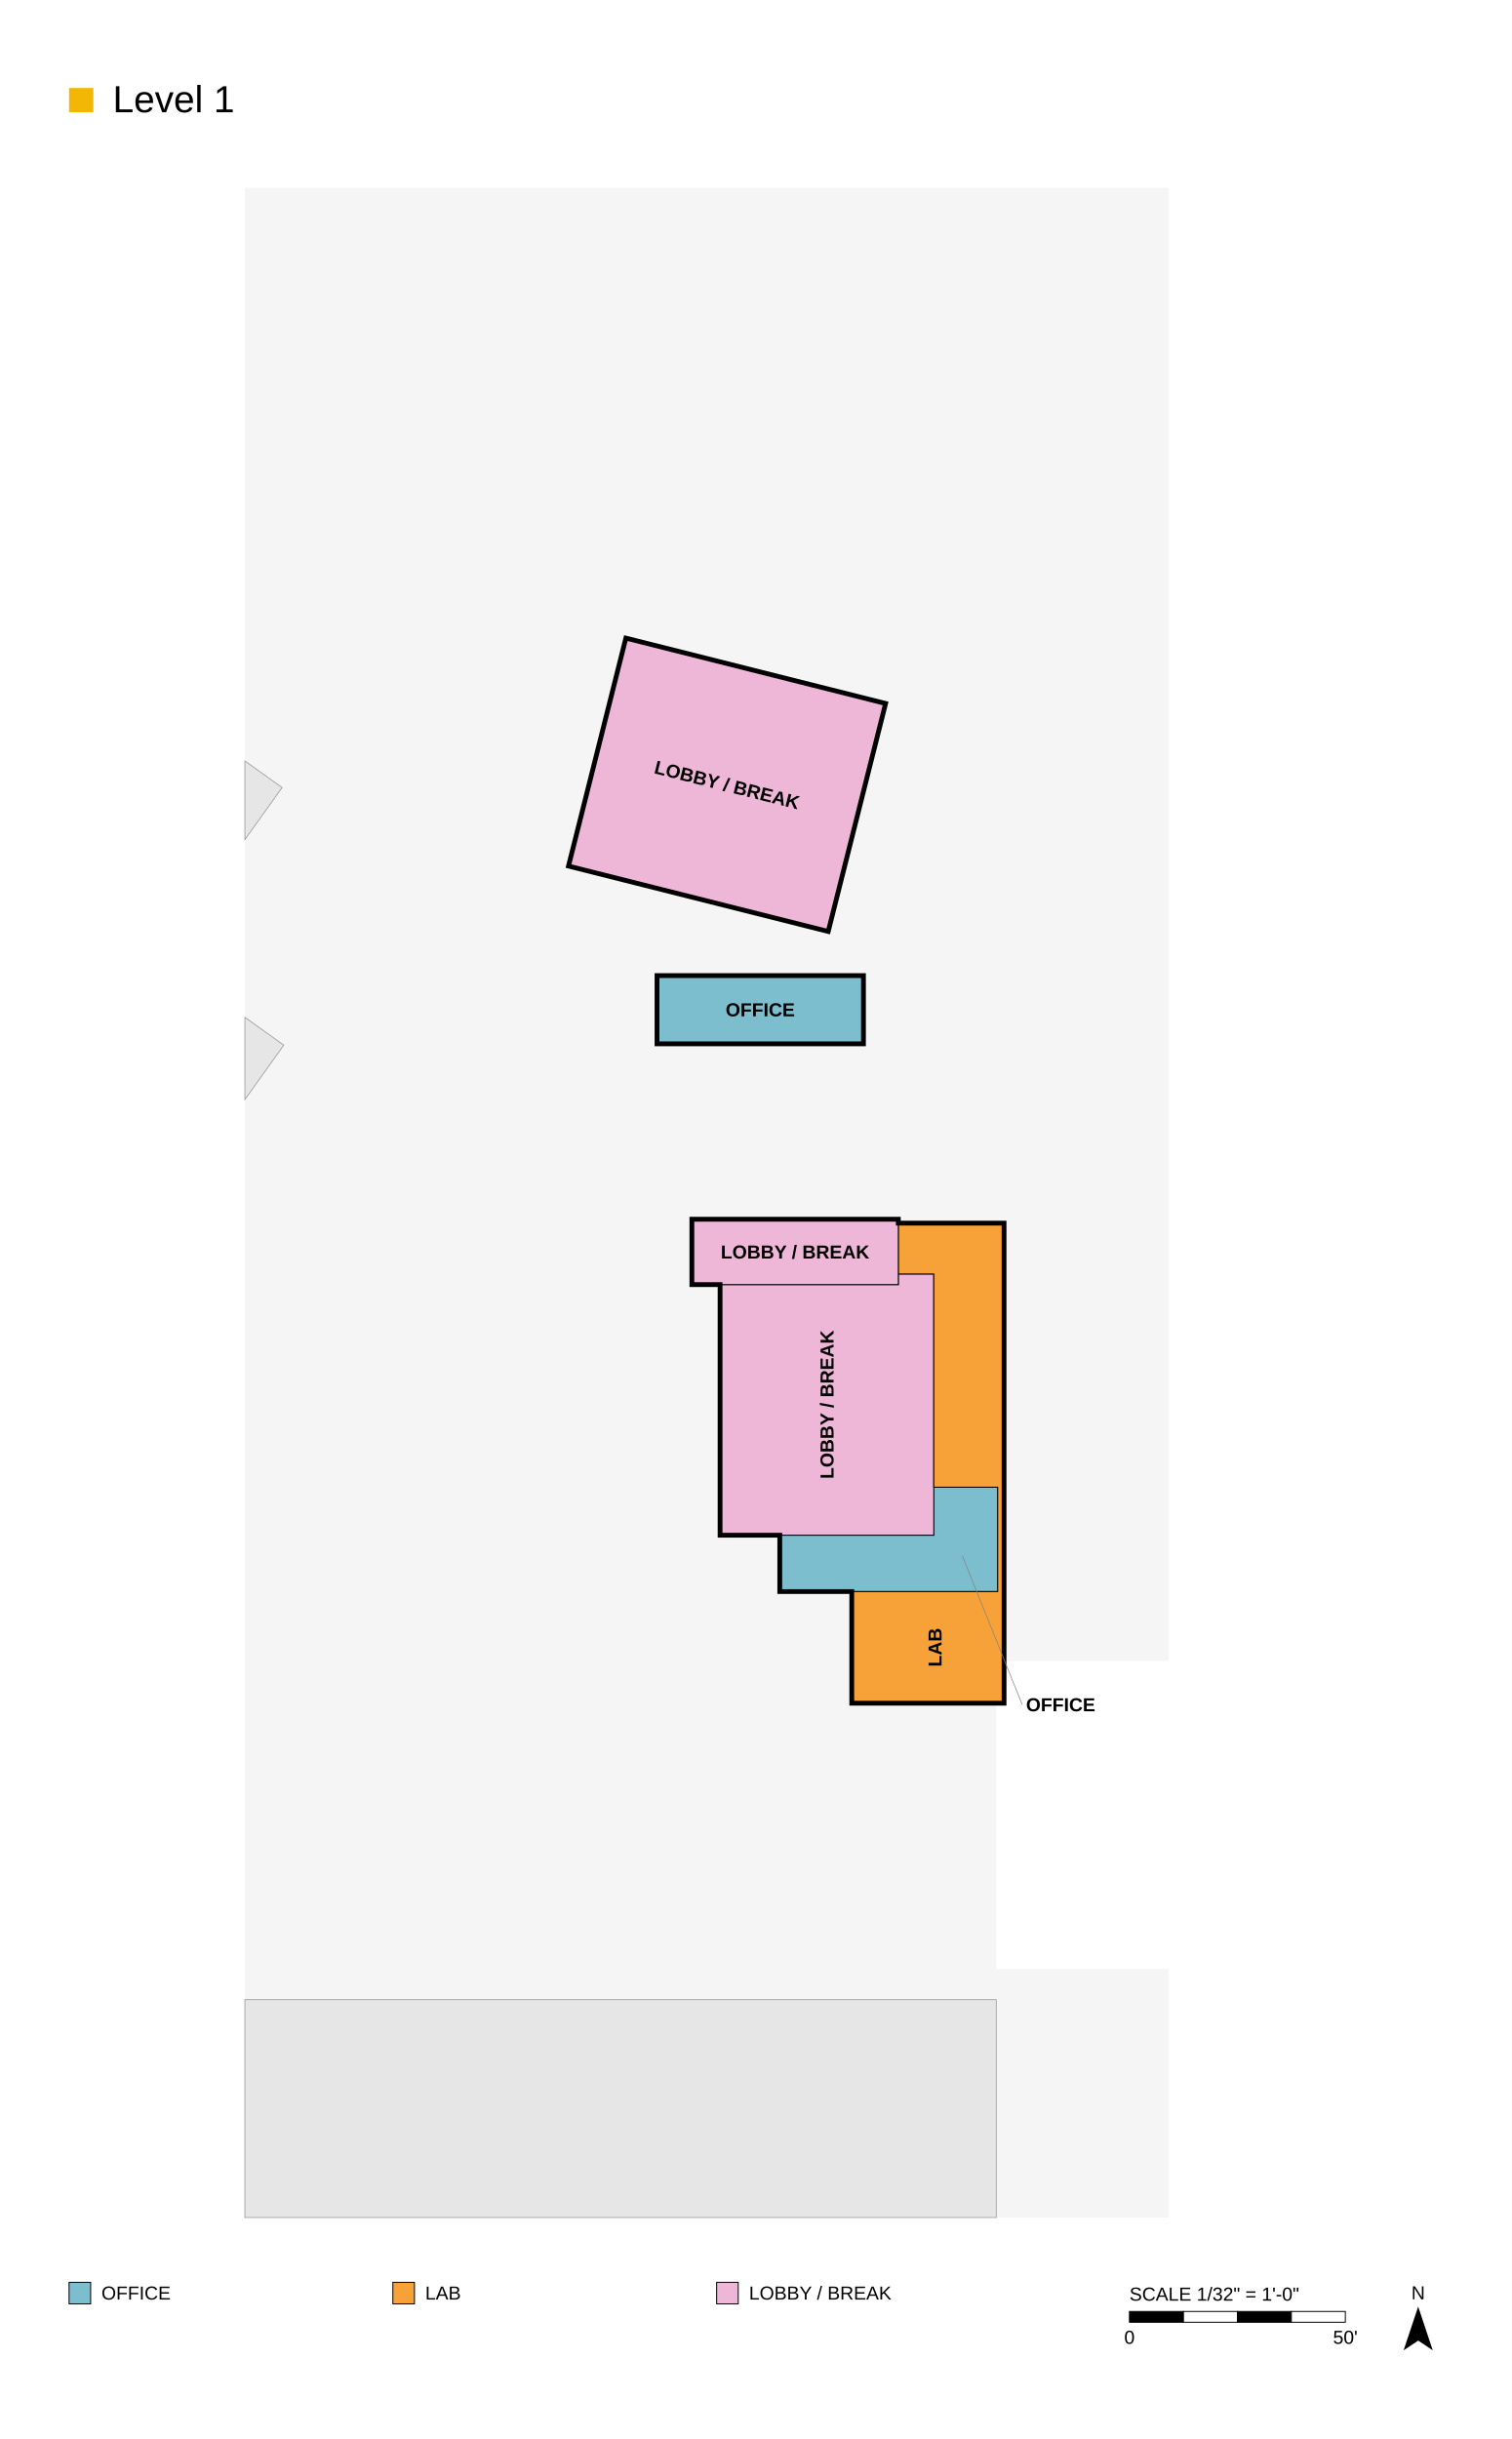
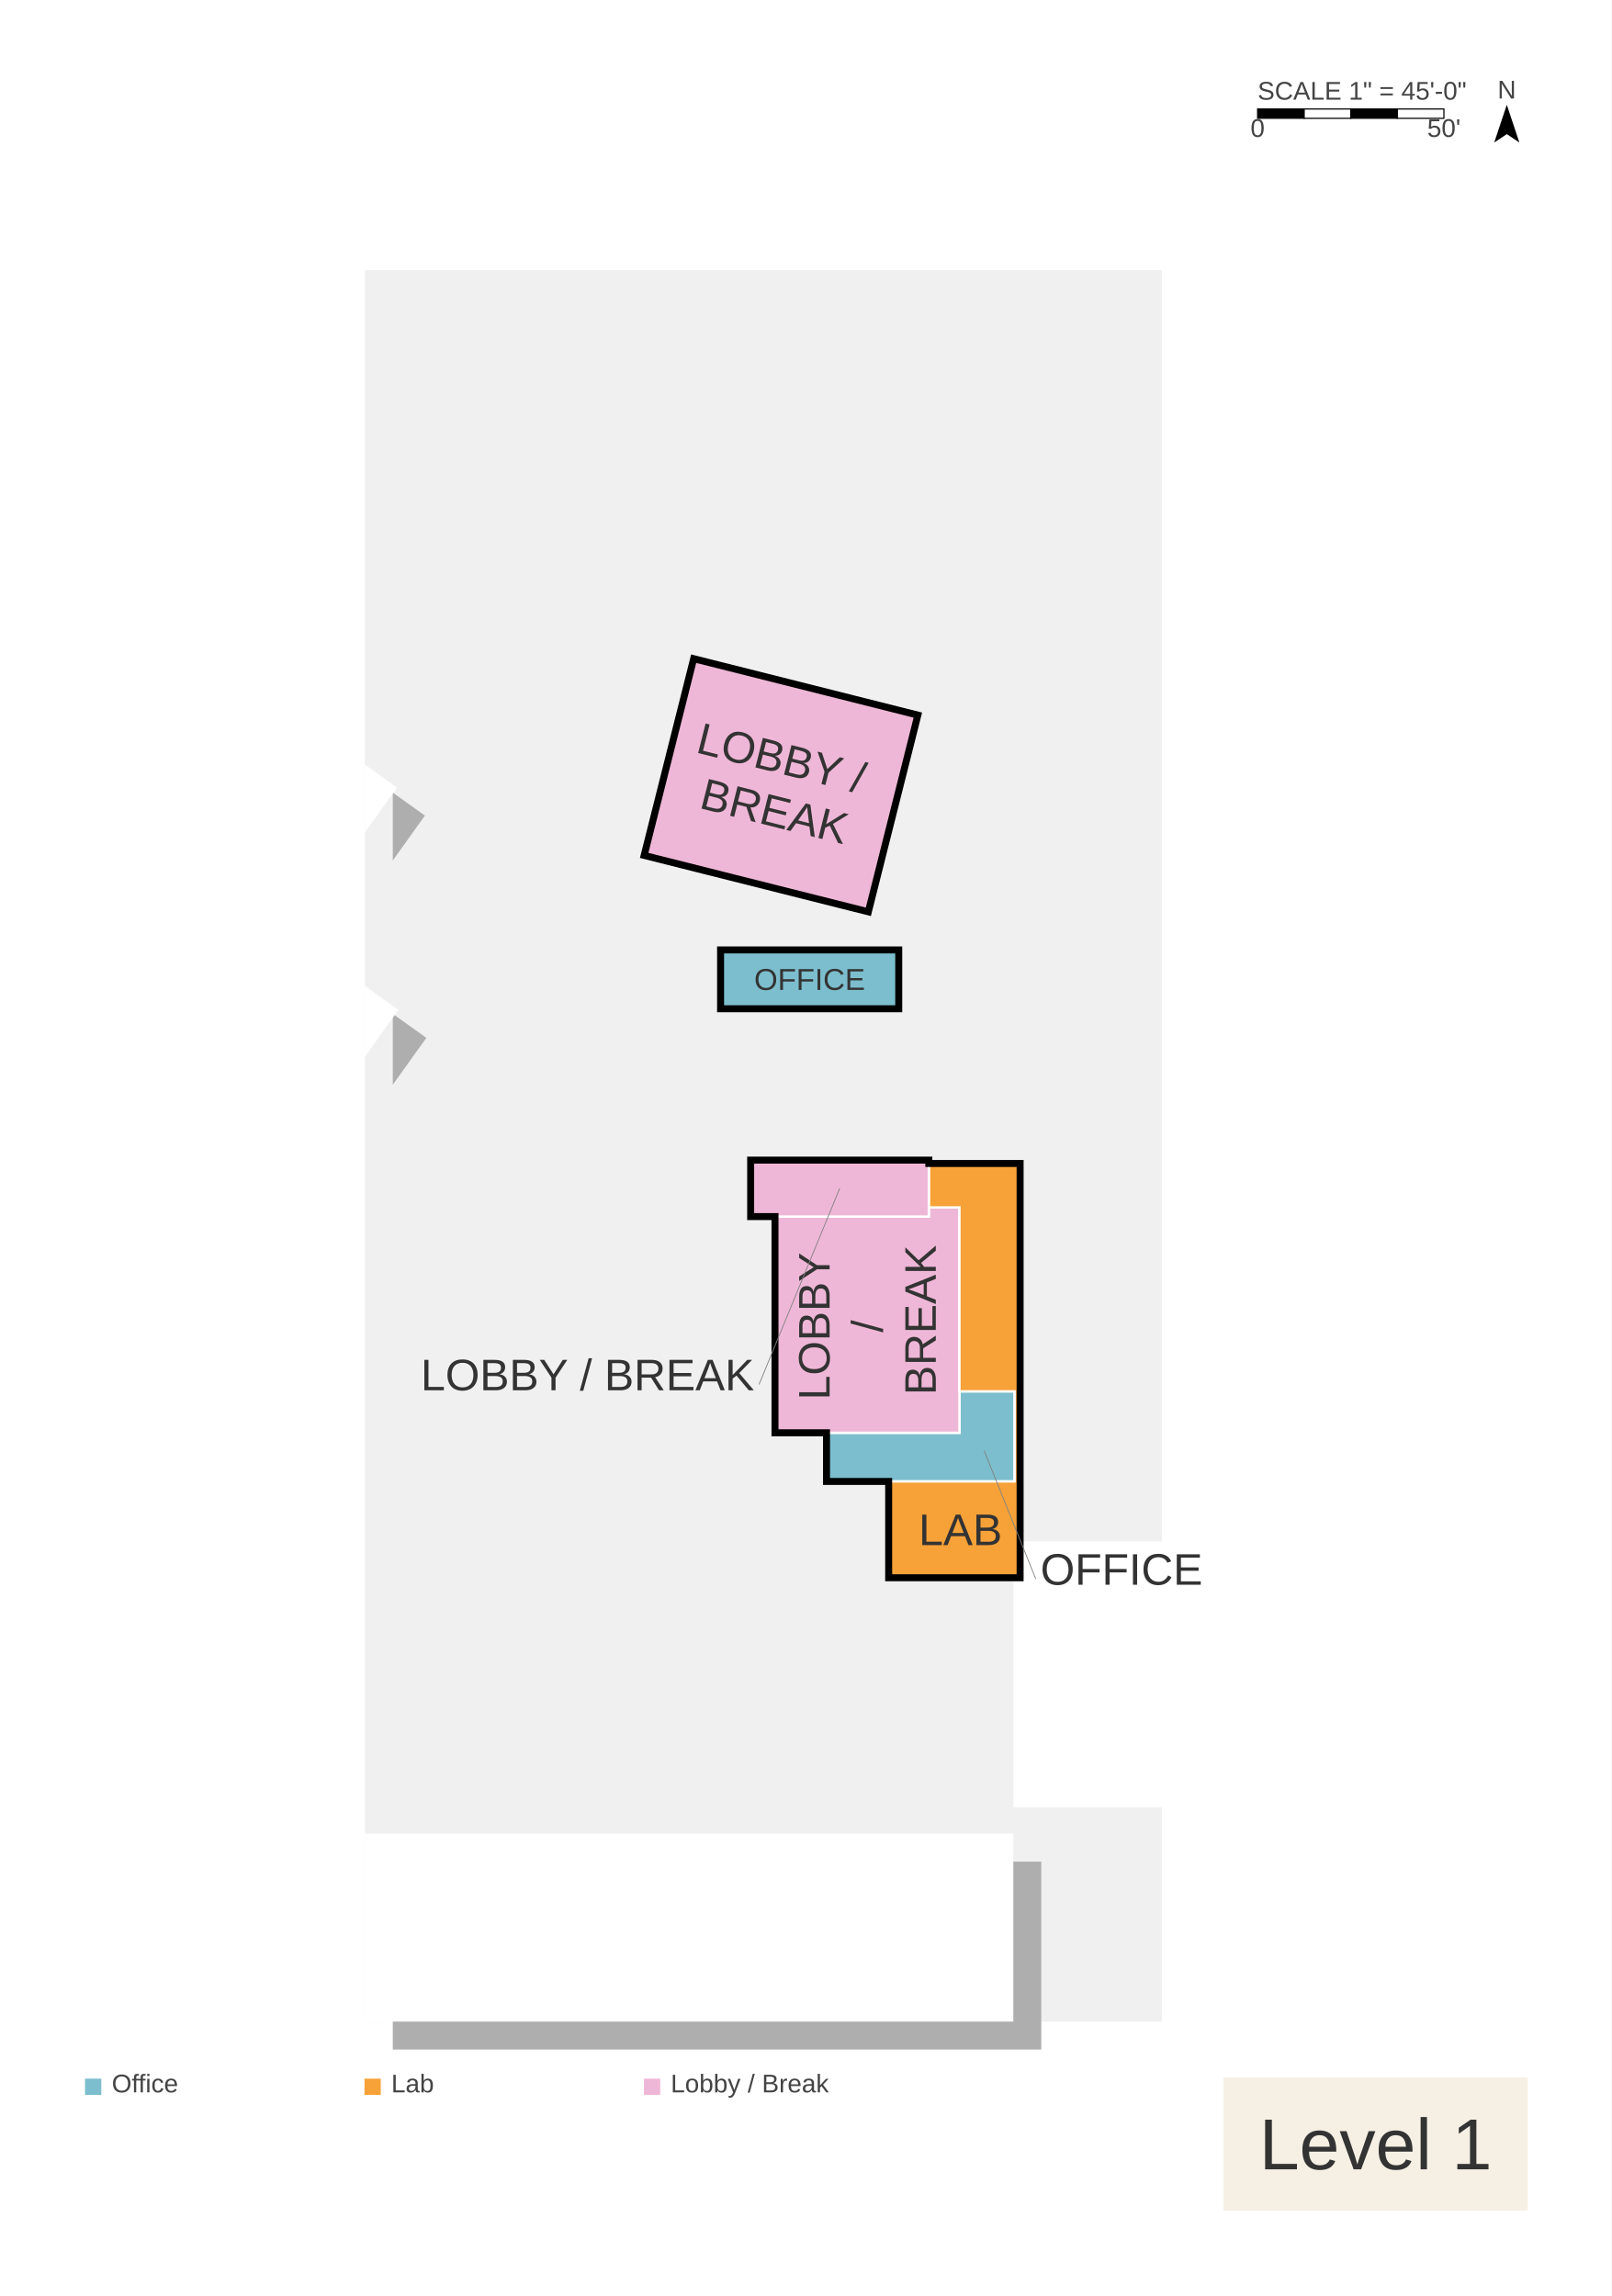
- <svg xmlns="http://www.w3.org/2000/svg" width="788" height="1271" viewBox="0 0 788 1271">
+ <svg xmlns="http://www.w3.org/2000/svg" width="692" height="986" viewBox="0 0 692 986">
  <rect width="100%" height="100%" fill="#FFFFFF" />
  <g id="BG_SITE">
-     <path id="PLN_L1_BG_000" fill="#F5F5F5" stroke="none" stroke-width="0.35" fill-rule="evenodd" d="M609.014,97.875 L609.014,865.584 L606.245,865.584 L604.489,865.584 L519.206,865.584 L519.206,1026.074 L604.489,1026.074 L606.496,1026.074 L609.014,1026.074 L609.014,1155.596 L127.618,1155.596 L127.618,97.875 Z" />
+     <path id="PLN_L1_BG_000" fill="#F0F0F0" stroke="none" stroke-width="0.35" fill-rule="evenodd" d="M498.976,116 L498.976,661.927 L497.008,661.927 L495.759,661.927 L435.113,661.927 L435.113,776.052 L495.759,776.052 L497.186,776.052 L498.976,776.052 L498.976,868.157 L156.651,868.157 L156.651,116 Z" />
+   </g>
+   <g id="BG_PROJECT_SITE">
+ </g>
+   <g id="BG_CONTEXT_SHADOW">
+     <path id="PLN_L1_BG_001_SHADOW" fill="#AEAEAE" stroke="none" stroke-width="0" fill-rule="evenodd" d="M168.651,340.379 L182.446,350.247 L168.651,369.536 Z M168.651,435.381 L183.071,445.696 L168.651,465.856 Z" />
+     <path id="PLN_L1_BG_002_SHADOW" fill="#AEAEAE" stroke="none" stroke-width="0" fill-rule="evenodd" d="M168.651,799.444 L404.178,799.444 L436.383,799.444 L447.113,799.444 L447.113,880.157 L168.651,880.157 Z" />
  </g>
  <g id="BG_CONTEXT">
-     <path id="PLN_L1_BG_001" fill="#E6E6E6" stroke="#8C8C8C" stroke-width="0.35" fill-rule="evenodd" d="M127.618,396.533 L147.018,410.409 L127.618,437.534 Z M127.618,530.13 L147.897,544.634 L127.618,572.985 Z" />
-     <path id="PLN_L1_BG_002" fill="#E6E6E6" stroke="#8C8C8C" stroke-width="0.35" fill-rule="evenodd" d="M127.618,1042.093 L458.829,1042.093 L504.117,1042.093 L519.206,1042.093 L519.206,1155.596 L127.618,1155.596 Z" />
+     <path id="PLN_L1_BG_001" fill="#FFFFFF" stroke="none" stroke-width="0.35" fill-rule="evenodd" d="M156.651,328.379 L170.446,338.247 L156.651,357.536 Z M156.651,423.381 L171.071,433.696 L156.651,453.856 Z" />
+     <path id="PLN_L1_BG_002" fill="#FFFFFF" stroke="none" stroke-width="0.35" fill-rule="evenodd" d="M156.651,787.444 L392.178,787.444 L424.383,787.444 L435.113,787.444 L435.113,868.157 L156.651,868.157 Z" />
  </g>
+   <g id="BG_TREE">
+ </g>
  <g id="PD_PROGRAM">
-     <path id="PLN_L1_L01_LOBBY_03" fill="#EFB7D7" stroke="#000000" stroke-width="0.5" fill-rule="evenodd" d="M326.184,332.531 L422.413,356.748 L461.553,366.598 L440.3,451.052 L431.656,485.402 L335.427,461.179 L296.287,451.327 L317.54,366.878 Z" />
-     <path id="PLN_L1_L01_OFFICE_01" fill="#7CBECD" stroke="#000000" stroke-width="0.5" fill-rule="evenodd" d="M486.666,774.986 L505.396,774.986 L519.988,774.986 L519.988,822.401 L519.988,829.391 L420.995,829.391 L406.403,829.391 L406.403,800.018 L410.263,800.018 L486.666,800.018 Z" />
-     <path id="PLN_L1_L01_LOBBY_01" fill="#EFB7D7" stroke="#000000" stroke-width="0.5" fill-rule="evenodd" d="M486.666,800.018 L410.263,800.018 L375.288,800.018 L375.288,706.641 L375.288,669.433 L379.37,669.433 L468.182,669.433 L468.182,663.896 L486.666,663.896 L486.666,757.274 Z" />
-     <path id="PLN_L1_L01_LAB_01" fill="#F7A238" stroke="#000000" stroke-width="0.5" fill-rule="evenodd" d="M523.295,637.395 L523.295,644.092 L523.295,887.56 L521.17,887.56 L443.925,887.56 L443.925,880.863 L443.925,829.391 L519.988,829.391 L519.988,822.401 L519.988,774.986 L505.396,774.986 L486.666,774.986 L486.666,757.274 L486.666,663.896 L468.182,663.896 L468.182,663.487 L468.182,637.395 Z" />
-     <path id="PLN_L1_L01_OFFICE_02" fill="#7CBECD" stroke="#000000" stroke-width="0.5" fill-rule="evenodd" d="M342.424,508.404 L420.242,508.404 L450.015,508.404 L450.015,534.112 L450.015,543.948 L372.198,543.948 L342.424,543.948 L342.424,518.24 Z" />
-     <path id="PLN_L1_L01_LOBBY_02" fill="#EFB7D7" stroke="#000000" stroke-width="0.5" fill-rule="evenodd" d="M360.591,635.365 L449.403,635.365 L468.182,635.365 L468.182,663.487 L468.182,669.433 L379.37,669.433 L360.591,669.433 L360.591,641.311 Z" />
+     <path id="PLN_L1_L01_LOBBY_03" fill="#EFB7D7" stroke="#FFFFFF" stroke-width="1" fill-rule="evenodd" d="M297.853,282.866 L366.283,300.087 L394.115,307.092 L379.003,367.148 L372.856,391.575 L304.426,374.35 L276.593,367.344 L291.706,307.291 Z" />
+     <path id="PLN_L1_L01_OFFICE_01" fill="#7CBECD" stroke="#FFFFFF" stroke-width="1" fill-rule="evenodd" d="M411.974,597.501 L425.292,597.501 L435.669,597.501 L435.669,631.219 L435.669,636.189 L365.275,636.189 L354.898,636.189 L354.898,615.302 L357.642,615.302 L411.974,615.302 Z" />
+     <path id="PLN_L1_L01_LOBBY_01" fill="#EFB7D7" stroke="#FFFFFF" stroke-width="1" fill-rule="evenodd" d="M411.974,615.302 L357.642,615.302 L332.772,615.302 L332.772,548.9 L332.772,522.441 L335.674,522.441 L398.829,522.441 L398.829,518.504 L411.974,518.504 L411.974,584.906 Z" />
+     <path id="PLN_L1_L01_LAB_01" fill="#F7A238" stroke="#FFFFFF" stroke-width="1" fill-rule="evenodd" d="M438.021,499.659 L438.021,504.421 L438.021,677.554 L436.51,677.554 L381.58,677.554 L381.58,672.791 L381.58,636.189 L435.669,636.189 L435.669,631.219 L435.669,597.501 L425.292,597.501 L411.974,597.501 L411.974,584.906 L411.974,518.504 L398.829,518.504 L398.829,518.213 L398.829,499.659 Z" />
+     <path id="PLN_L1_L01_OFFICE_02" fill="#7CBECD" stroke="#FFFFFF" stroke-width="1" fill-rule="evenodd" d="M309.402,407.932 L364.739,407.932 L385.911,407.932 L385.911,426.213 L385.911,433.207 L330.574,433.207 L309.402,433.207 L309.402,414.926 Z" />
+     <path id="PLN_L1_L01_LOBBY_02" fill="#EFB7D7" stroke="#FFFFFF" stroke-width="1" fill-rule="evenodd" d="M322.32,498.215 L385.476,498.215 L398.829,498.215 L398.829,518.213 L398.829,522.441 L335.674,522.441 L322.32,522.441 L322.32,502.444 Z" />
  </g>
+   <g id="PD_STRUCTURE">
+ </g>
  <g id="PD_VOID">
</g>
  <g id="PD_OUTLINE">
-     <path id="PLN_L1_OUTLINE" fill="none" stroke="#000000" stroke-width="2.5" fill-rule="evenodd" d="M342.424,508.404 L420.242,508.404 L450.015,508.404 L450.015,534.112 L450.015,543.948 L372.198,543.948 L342.424,543.948 L342.424,518.24 Z M360.591,635.365 L449.403,635.365 L468.182,635.365 L468.182,637.395 L523.295,637.395 L523.295,644.092 L523.295,887.56 L521.17,887.56 L443.925,887.56 L443.925,880.863 L443.925,829.391 L420.995,829.391 L406.403,829.391 L406.403,800.018 L375.288,800.018 L375.288,706.641 L375.288,669.433 L360.591,669.433 L360.591,641.311 Z M326.184,332.531 L422.413,356.748 L461.553,366.598 L440.3,451.052 L431.656,485.402 L335.427,461.179 L296.287,451.327 L317.54,366.878 Z" />
+     <path id="PLN_L1_OUTLINE" fill="none" stroke="#000000" stroke-width="3" fill-rule="evenodd" d="M309.402,407.932 L364.739,407.932 L385.911,407.932 L385.911,426.213 L385.911,433.207 L330.574,433.207 L309.402,433.207 L309.402,414.926 Z M322.32,498.215 L385.476,498.215 L398.829,498.215 L398.829,499.659 L438.021,499.659 L438.021,504.421 L438.021,677.554 L436.51,677.554 L381.58,677.554 L381.58,672.791 L381.58,636.189 L365.275,636.189 L354.898,636.189 L354.898,615.302 L332.772,615.302 L332.772,548.9 L332.772,522.441 L322.32,522.441 L322.32,502.444 Z M297.853,282.866 L366.283,300.087 L394.115,307.092 L379.003,367.148 L372.856,391.575 L304.426,374.35 L276.593,367.344 L291.706,307.291 Z" />
  </g>
  <g id="FACADE">
</g>
  <g id="PD_LABELS">
-     <text id="PLN_L1_L01_LOBBY_03_LBL" x="378.92" y="412.411" font-family="Century Gothic, Arial, sans-serif" font-weight="bold" font-size="9.844" text-anchor="middle" fill="#000000" transform="rotate(14.129 378.92 408.965)">
-       <tspan x="378.92" dy="0">LOBBY / BREAK</tspan>
+     <text id="PLN_L1_L01_LOBBY_03_LBL" x="335.354" y="332.47" font-family="Arial, Arial, sans-serif" font-weight="normal" font-size="19" text-anchor="middle" fill="#333333" transform="rotate(14.129 335.354 337.22)">
+       <tspan x="335.354" dy="0">LOBBY /</tspan>
+       <tspan x="335.354" dy="22.8">BREAK</tspan>
    </text>
-     <path id="PLN_L1_L01_OFFICE_01_LDR" fill="none" stroke="#808080" stroke-width="0.35" fill-rule="evenodd" d="M501.575,810.84 L532.75,888.263" />
-     <text id="PLN_L1_L01_OFFICE_01_LBL" x="534.75" y="891.779" font-family="Century Gothic, Arial, sans-serif" font-weight="bold" font-size="9.844" text-anchor="start" fill="#000000">
-       <tspan x="534.75" dy="0">OFFICE</tspan>
+     <path id="PLN_L1_L01_OFFICE_01_LDR" fill="none" stroke="#808080" stroke-width="0.35" fill-rule="evenodd" d="M422.575,622.998 L444.744,678.054" />
+     <text id="PLN_L1_L01_OFFICE_01_LBL" x="446.744" y="680.554" font-family="Arial, Arial, sans-serif" font-weight="normal" font-size="19" text-anchor="start" fill="#333333">
+       <tspan x="446.744" dy="0">OFFICE</tspan>
    </text>
-     <text id="PLN_L1_L01_LOBBY_01_LBL" x="430.977" y="735.402" font-family="Century Gothic, Arial, sans-serif" font-weight="bold" font-size="9.844" text-anchor="middle" fill="#000000" transform="rotate(-90 430.977 731.957)">
-       <tspan x="430.977" dy="0">LOBBY / BREAK</tspan>
+     <text id="PLN_L1_L01_LOBBY_01_LBL" x="372.373" y="550.753" font-family="Arial, Arial, sans-serif" font-weight="normal" font-size="19" text-anchor="middle" fill="#333333" transform="rotate(-90 372.373 566.903)">
+       <tspan x="372.373" dy="0">LOBBY</tspan>
+       <tspan x="372.373" dy="22.8">/</tspan>
+       <tspan x="372.373" dy="22.8">BREAK</tspan>
    </text>
-     <text id="PLN_L1_L01_LAB_01_LBL" x="487.275" y="861.933" font-family="Century Gothic, Arial, sans-serif" font-weight="bold" font-size="9.844" text-anchor="middle" fill="#000000" transform="rotate(-90 487.275 858.488)">
-       <tspan x="487.275" dy="0">LAB</tspan>
+     <text id="PLN_L1_L01_LAB_01_LBL" x="412.406" y="663.53" font-family="Arial, Arial, sans-serif" font-weight="normal" font-size="19" text-anchor="middle" fill="#333333">
+       <tspan x="412.406" dy="0">LAB</tspan>
    </text>
-     <text id="PLN_L1_L01_OFFICE_02_LBL" x="396.22" y="529.621" font-family="Century Gothic, Arial, sans-serif" font-weight="bold" font-size="9.844" text-anchor="middle" fill="#000000">
-       <tspan x="396.22" dy="0">OFFICE</tspan>
+     <text id="PLN_L1_L01_OFFICE_02_LBL" x="347.656" y="425.12" font-family="Arial, Arial, sans-serif" font-weight="normal" font-size="13" text-anchor="middle" fill="#333333">
+       <tspan x="347.656" dy="0">OFFICE</tspan>
    </text>
-     <text id="PLN_L1_L01_LOBBY_02_LBL" x="414.386" y="655.844" font-family="Century Gothic, Arial, sans-serif" font-weight="bold" font-size="9.844" text-anchor="middle" fill="#000000">
-       <tspan x="414.386" dy="0">LOBBY / BREAK</tspan>
+     <path id="PLN_L1_L01_LOBBY_02_LDR" fill="none" stroke="#808080" stroke-width="0.35" fill-rule="evenodd" d="M360.575,510.328 L325.923,594.554" />
+     <text id="PLN_L1_L01_LOBBY_02_LBL" x="323.923" y="597.054" font-family="Arial, Arial, sans-serif" font-weight="normal" font-size="19" text-anchor="end" fill="#333333">
+       <tspan x="323.923" dy="0">LOBBY / BREAK</tspan>
    </text>
  </g>
  <g id="PD_LEGEND">
-     <path id="PLN_L1_LEGEND_OFFICE" fill="#7CBECD" stroke="#000000" stroke-width="0.5" fill-rule="evenodd" d="M36,1189.346 L47.25,1189.346 L47.25,1200.596 L36,1200.596 Z" />
-     <text id="PLN_L1_LEGEND_OFFICE_TXT" x="52.875" y="1198.346" font-family="Century Gothic, Arial, sans-serif" font-weight="normal" font-size="9.844" text-anchor="start" fill="#000000">
-       <tspan x="52.875" dy="0">OFFICE</tspan>
+     <path id="PLN_L1_LEGEND_OFFICE" fill="#7CBECD" stroke="#FFFFFF" stroke-width="1" fill-rule="evenodd" d="M36,892.157 L44,892.157 L44,900.157 L36,900.157 Z" />
+     <text id="PLN_L1_LEGEND_OFFICE_TXT" x="48" y="898.557" font-family="Arial, Arial, sans-serif" font-weight="normal" font-size="11" text-anchor="start" fill="#444444">
+       <tspan x="48" dy="0">Office</tspan>
    </text>
-     <path id="PLN_L1_LEGEND_LAB" fill="#F7A238" stroke="#000000" stroke-width="0.5" fill-rule="evenodd" d="M204.75,1189.346 L216,1189.346 L216,1200.596 L204.75,1200.596 Z" />
-     <text id="PLN_L1_LEGEND_LAB_TXT" x="221.625" y="1198.346" font-family="Century Gothic, Arial, sans-serif" font-weight="normal" font-size="9.844" text-anchor="start" fill="#000000">
-       <tspan x="221.625" dy="0">LAB</tspan>
+     <path id="PLN_L1_LEGEND_LAB" fill="#F7A238" stroke="#FFFFFF" stroke-width="1" fill-rule="evenodd" d="M156,892.157 L164,892.157 L164,900.157 L156,900.157 Z" />
+     <text id="PLN_L1_LEGEND_LAB_TXT" x="168" y="898.557" font-family="Arial, Arial, sans-serif" font-weight="normal" font-size="11" text-anchor="start" fill="#444444">
+       <tspan x="168" dy="0">Lab</tspan>
    </text>
-     <path id="PLN_L1_LEGEND_LOBBY" fill="#EFB7D7" stroke="#000000" stroke-width="0.5" fill-rule="evenodd" d="M373.5,1189.346 L384.75,1189.346 L384.75,1200.596 L373.5,1200.596 Z" />
-     <text id="PLN_L1_LEGEND_LOBBY_TXT" x="390.375" y="1198.346" font-family="Century Gothic, Arial, sans-serif" font-weight="normal" font-size="9.844" text-anchor="start" fill="#000000">
-       <tspan x="390.375" dy="0">LOBBY / BREAK</tspan>
+     <path id="PLN_L1_LEGEND_LOBBY" fill="#EFB7D7" stroke="#FFFFFF" stroke-width="1" fill-rule="evenodd" d="M276,892.157 L284,892.157 L284,900.157 L276,900.157 Z" />
+     <text id="PLN_L1_LEGEND_LOBBY_TXT" x="288" y="898.557" font-family="Arial, Arial, sans-serif" font-weight="normal" font-size="11" text-anchor="start" fill="#444444">
+       <tspan x="288" dy="0">Lobby / Break</tspan>
    </text>
  </g>
  <g id="PD_ANNOTATION">
-     <path id="PLN_L1_TITLE_MARK" fill="#F2B705" stroke="none" stroke-width="0" fill-rule="evenodd" d="M36,45.844 L48.656,45.844 L48.656,58.5 L36,58.5 Z" />
-     <text id="PLN_L1_TITLE" x="58.781" y="58.5" font-family="Century Gothic, Arial, sans-serif" font-weight="normal" font-size="19.688" text-anchor="start" fill="#000000">
-       <tspan x="58.781" dy="0">Level 1</tspan>
+     <text id="PLN_L1_NORTH_TXT" x="647" y="42.3" font-family="Arial, Arial, sans-serif" font-weight="normal" font-size="11" text-anchor="middle" fill="#444444">
+       <tspan x="647" dy="0">N</tspan>
    </text>
-     <text id="PLN_L1_NORTH_TXT" x="739.125" y="1198.206" font-family="Century Gothic, Arial, sans-serif" font-weight="normal" font-size="9.844" text-anchor="middle" fill="#000000">
-       <tspan x="739.125" dy="0">N</tspan>
+     <path id="PLN_L1_NORTH" fill="#000000" stroke="none" stroke-width="0" fill-rule="evenodd" d="M647,45 L652.4,61.2 L647,57.6 L641.6,61.2 Z" />
+     <path id="PLN_L1_SCALEBAR_1" fill="#000000" stroke="#000000" stroke-width="0.5" fill-rule="evenodd" d="M540,46.8 L560,46.8 L560,50.8 L540,50.8 Z" />
+     <path id="PLN_L1_SCALEBAR_2" fill="#FFFFFF" stroke="#000000" stroke-width="0.5" fill-rule="evenodd" d="M560,46.8 L580,46.8 L580,50.8 L560,50.8 Z" />
+     <path id="PLN_L1_SCALEBAR_3" fill="#000000" stroke="#000000" stroke-width="0.5" fill-rule="evenodd" d="M580,46.8 L600,46.8 L600,50.8 L580,50.8 Z" />
+     <path id="PLN_L1_SCALEBAR_4" fill="#FFFFFF" stroke="#000000" stroke-width="0.5" fill-rule="evenodd" d="M600,46.8 L620,46.8 L620,50.8 L600,50.8 Z" />
+     <text id="PLN_L1_SCALEBAR_0" x="540" y="58.8" font-family="Arial, Arial, sans-serif" font-weight="normal" font-size="11" text-anchor="middle" fill="#444444">
+       <tspan x="540" dy="0">0</tspan>
    </text>
-     <path id="PLN_L1_NORTH" fill="#000000" stroke="none" stroke-width="0" fill-rule="evenodd" d="M739.125,1202.003 L746.719,1224.784 L739.125,1219.721 L731.531,1224.784 Z" />
-     <path id="PLN_L1_SCALEBAR_1" fill="#000000" stroke="#000000" stroke-width="0.5" fill-rule="evenodd" d="M588.656,1204.534 L616.781,1204.534 L616.781,1210.159 L588.656,1210.159 Z" />
-     <path id="PLN_L1_SCALEBAR_2" fill="#FFFFFF" stroke="#000000" stroke-width="0.5" fill-rule="evenodd" d="M616.781,1204.534 L644.906,1204.534 L644.906,1210.159 L616.781,1210.159 Z" />
-     <path id="PLN_L1_SCALEBAR_3" fill="#000000" stroke="#000000" stroke-width="0.5" fill-rule="evenodd" d="M644.906,1204.534 L673.031,1204.534 L673.031,1210.159 L644.906,1210.159 Z" />
-     <path id="PLN_L1_SCALEBAR_4" fill="#FFFFFF" stroke="#000000" stroke-width="0.5" fill-rule="evenodd" d="M673.031,1204.534 L701.156,1204.534 L701.156,1210.159 L673.031,1210.159 Z" />
-     <text id="PLN_L1_SCALEBAR_0" x="588.656" y="1221.409" font-family="Century Gothic, Arial, sans-serif" font-weight="normal" font-size="9.844" text-anchor="middle" fill="#000000">
-       <tspan x="588.656" dy="0">0</tspan>
+     <text id="PLN_L1_SCALEBAR_END" x="620" y="58.8" font-family="Arial, Arial, sans-serif" font-weight="normal" font-size="11" text-anchor="middle" fill="#444444">
+       <tspan x="620" dy="0">50'</tspan>
    </text>
-     <text id="PLN_L1_SCALEBAR_END" x="701.156" y="1221.409" font-family="Century Gothic, Arial, sans-serif" font-weight="normal" font-size="9.844" text-anchor="middle" fill="#000000">
-       <tspan x="701.156" dy="0">50'</tspan>
+     <text id="PLN_L1_SCALE" x="540" y="42.8" font-family="Arial, Arial, sans-serif" font-weight="normal" font-size="11" text-anchor="start" fill="#444444">
+       <tspan x="540" dy="0">SCALE 1" = 45'-0"</tspan>
    </text>
-     <text id="PLN_L1_SCALE" x="588.656" y="1198.909" font-family="Century Gothic, Arial, sans-serif" font-weight="normal" font-size="9.844" text-anchor="start" fill="#000000">
-       <tspan x="588.656" dy="0">SCALE 1/32" = 1'-0"</tspan>
+     <path id="PLN_L1_TITLE_TAG" fill="#F6F0E4" stroke="none" stroke-width="0" fill-rule="evenodd" d="M525.33,892.157 L656,892.157 L656,949.357 L525.33,949.357 Z" />
+     <text id="PLN_L1_TITLE" x="590.665" y="931.607" font-family="Arial, Arial, sans-serif" font-weight="normal" font-size="31" text-anchor="middle" fill="#333333">
+       <tspan x="590.665" dy="0">Level 1</tspan>
    </text>
  </g>
</svg>
